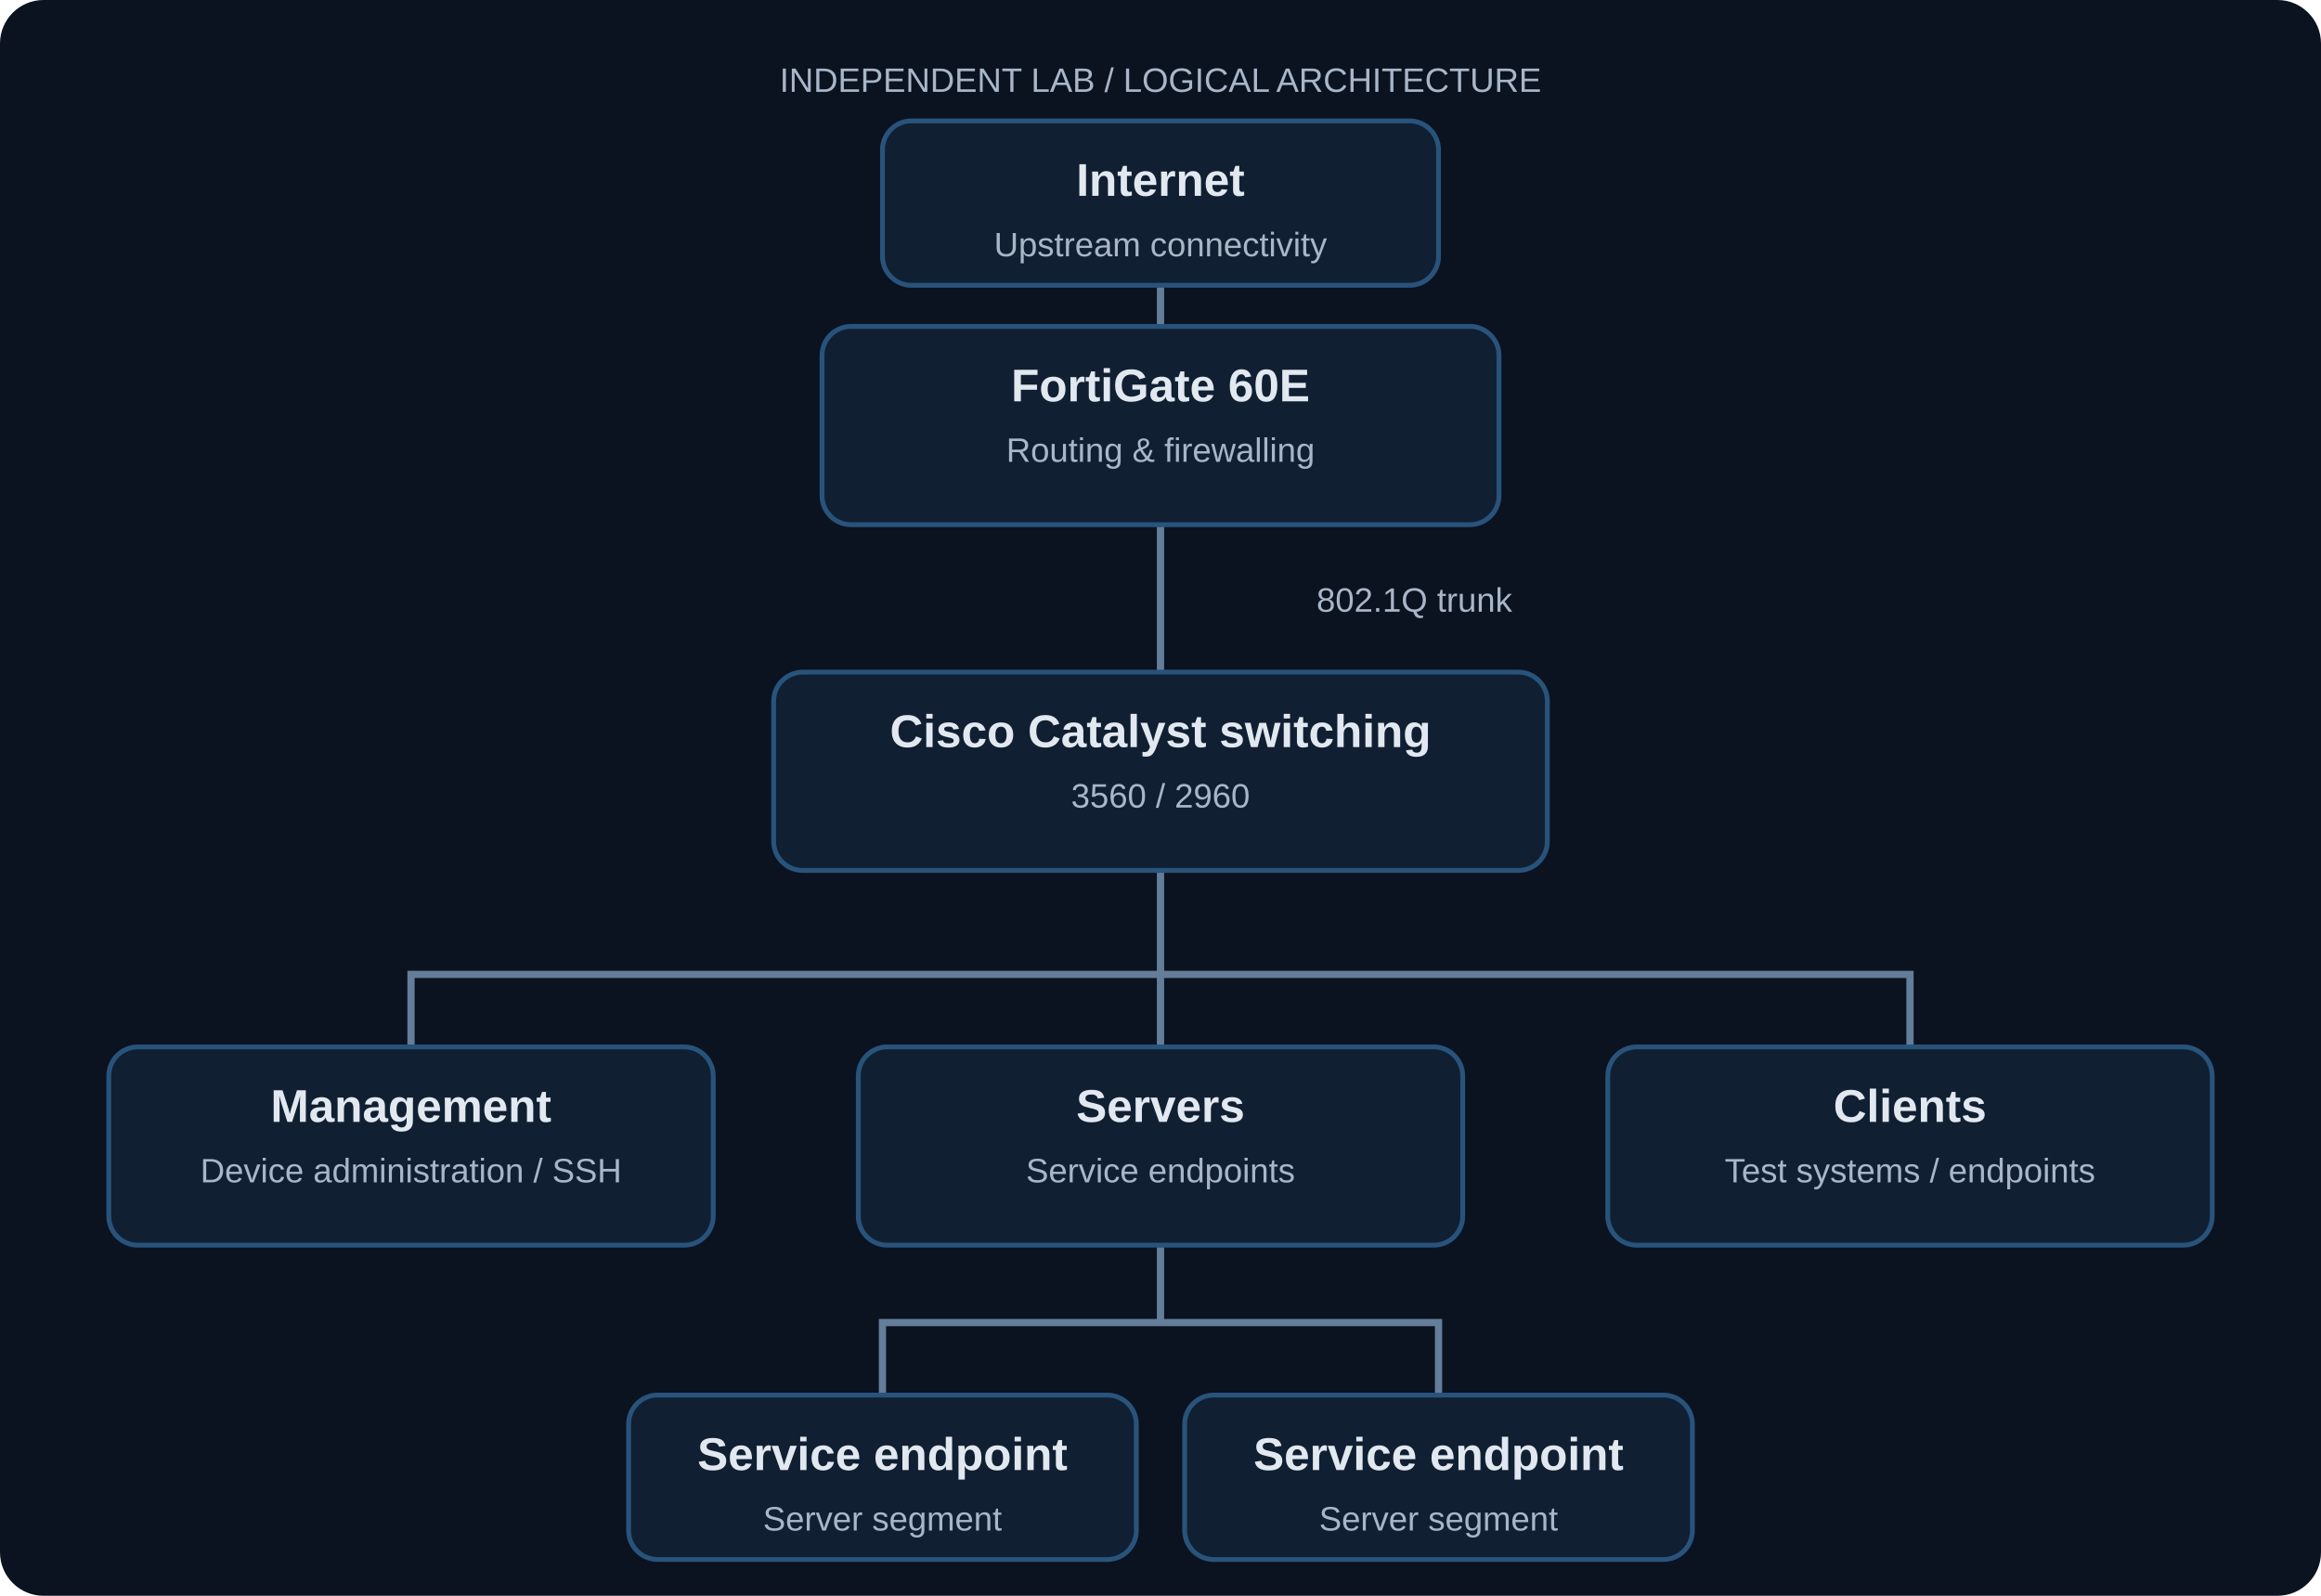
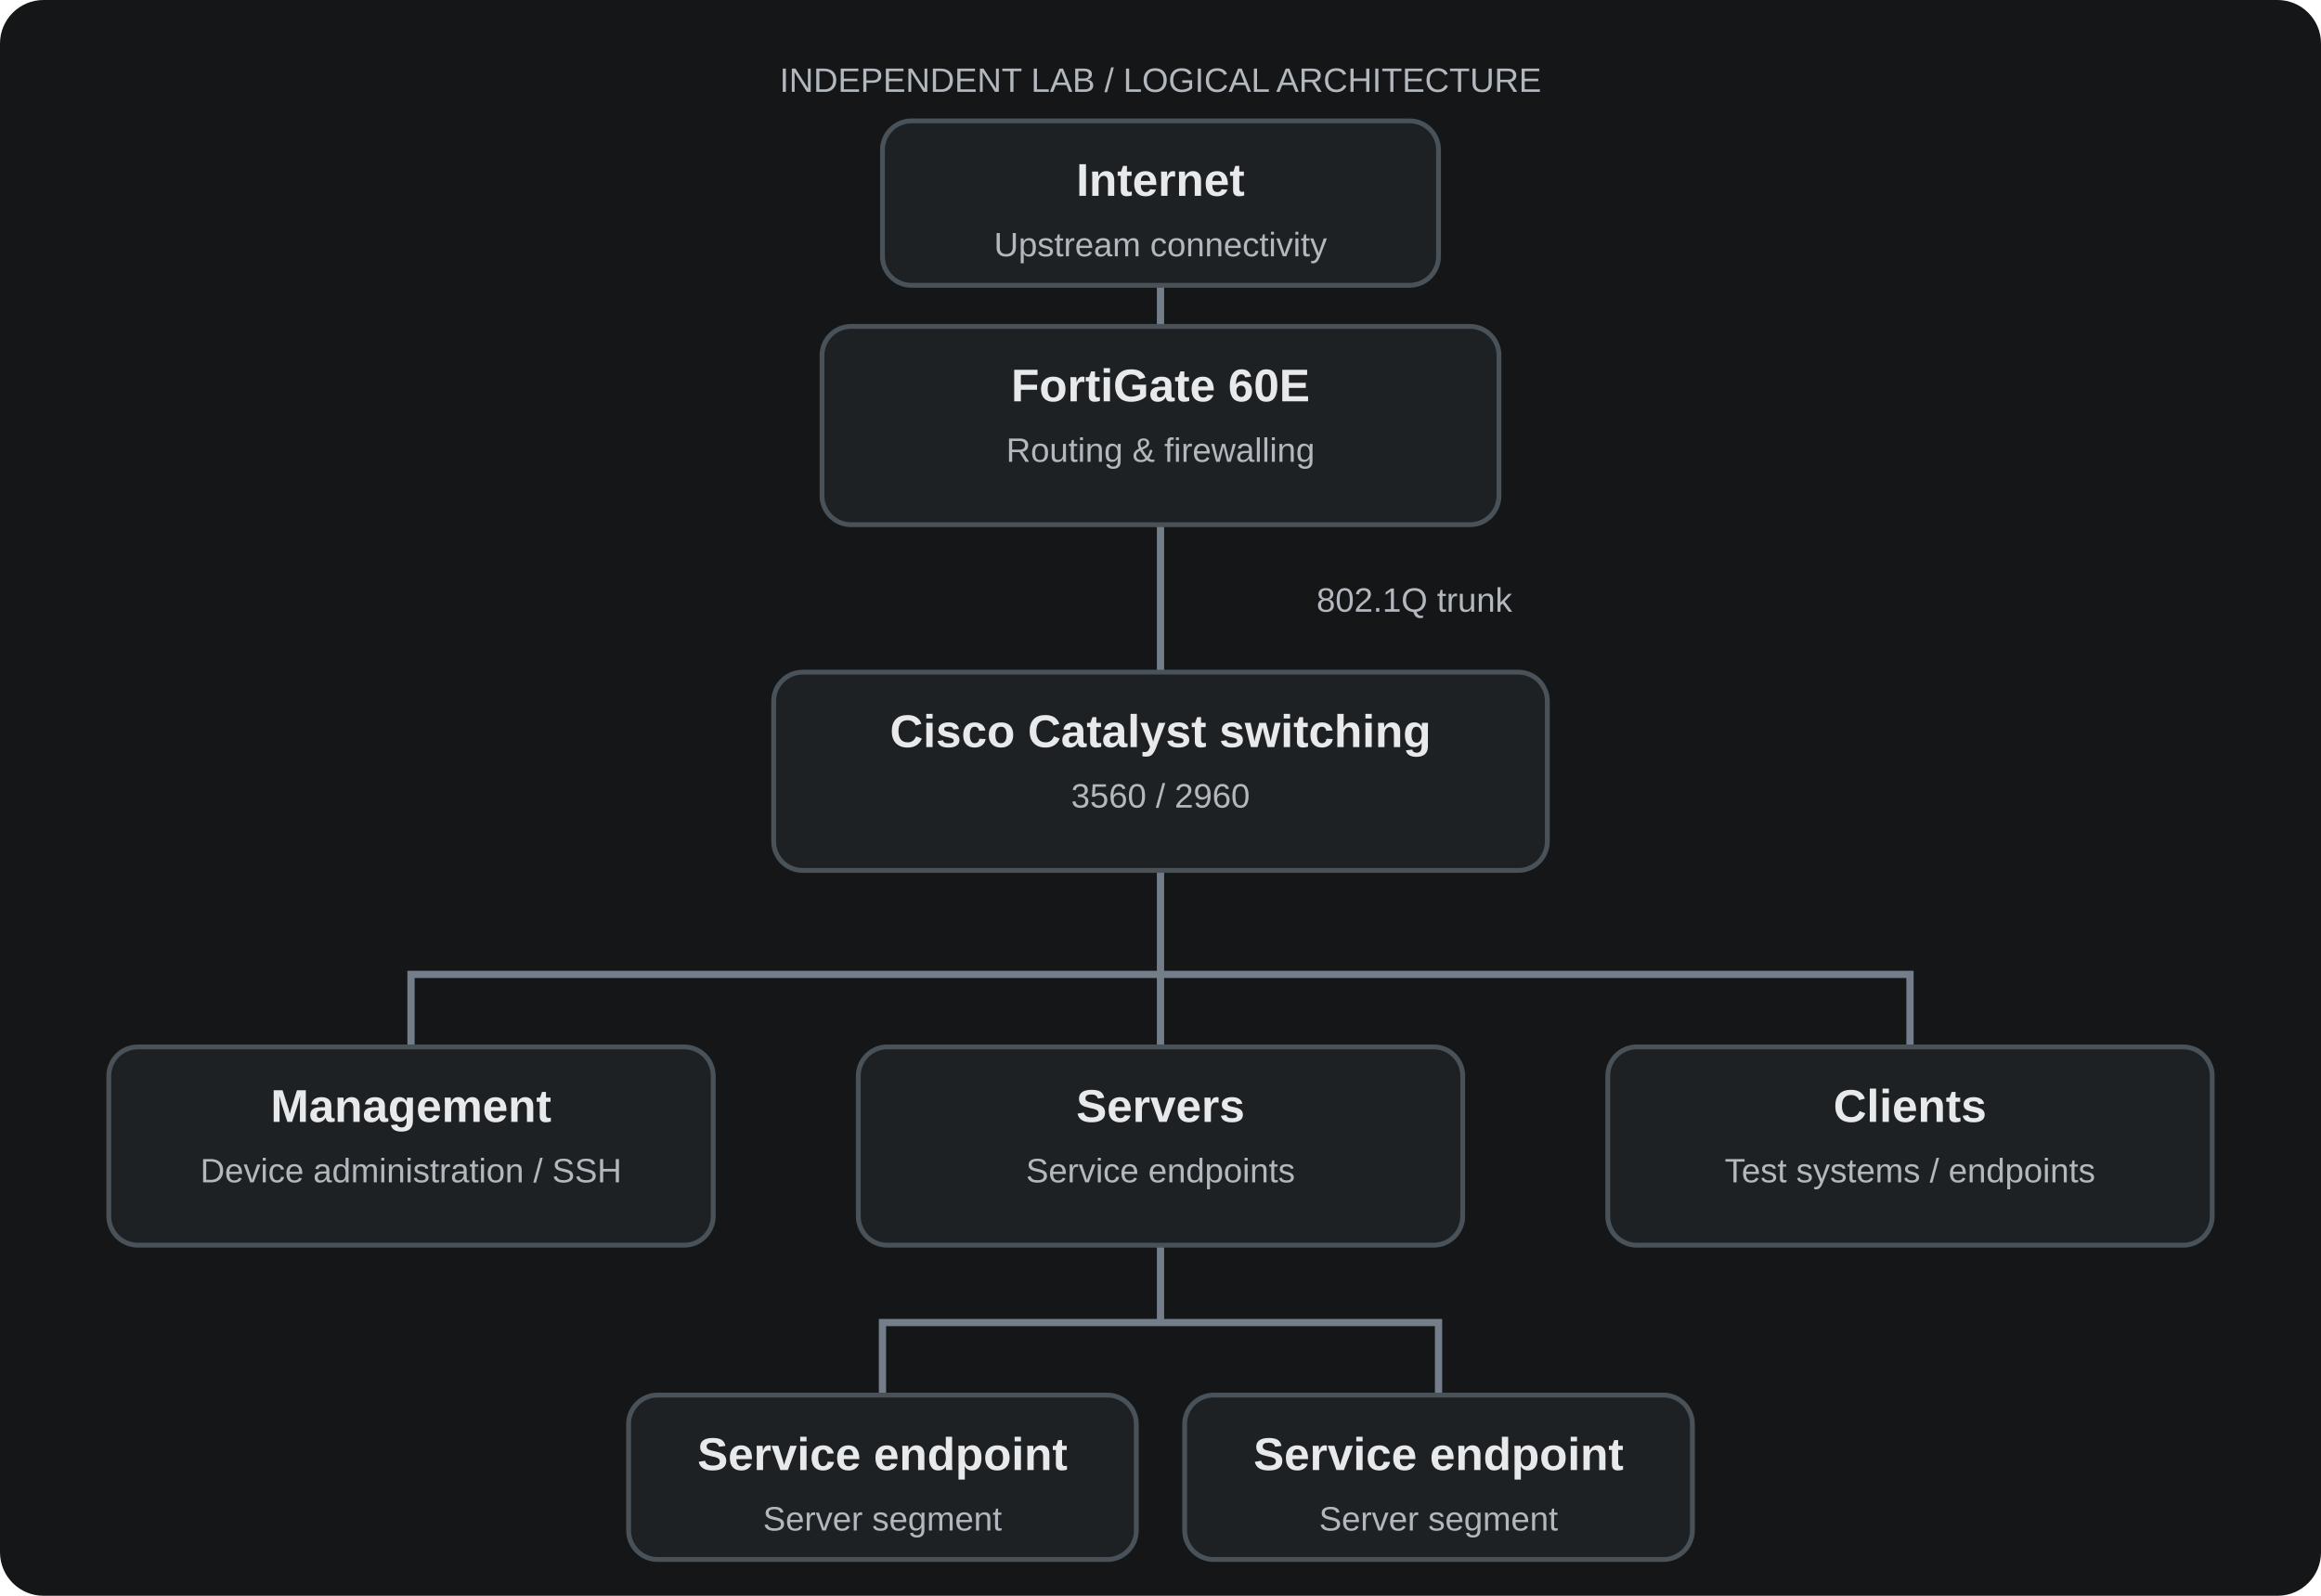
<svg xmlns="http://www.w3.org/2000/svg" viewBox="0 0 960 660" role="img" aria-labelledby="title desc">
-   <rect width="960" height="660" rx="18" fill="#0b1220" />
-   <style>text{font-family:Arial,sans-serif;text-anchor:middle;fill:#e2e8f0}.label{font-size:19px;font-weight:700}.sub{font-size:14px;fill:#a8b6c8}.link{stroke:#647d99;stroke-width:3;fill:none}rect.node{fill:#101f32;stroke:#28537b;stroke-width:2}</style>
+   <rect width="960" height="660" rx="18" fill="#141617" />
+   <style>text{font-family:Arial,sans-serif;text-anchor:middle;fill:#E7E9EB}.label{font-size:19px;font-weight:700}.sub{font-size:14px;fill:#B2B8BE}.link{stroke:#737E8A;stroke-width:3;fill:none}rect.node{fill:#1E2124;stroke:#4A5259;stroke-width:2}</style>
  <text x="480" y="38" class="sub">INDEPENDENT LAB / LOGICAL ARCHITECTURE</text>
  <path class="link" d="M480 104 V135 M480 217 V278 M480 360 V403 H170 V433 M480 403 V433 M480 403 H790 V433 M480 515 V547 H365 V577 M480 547 H595 V577" />
  <text x="585" y="253" class="sub">802.1Q trunk</text>
  <rect class="node" x="365" y="50" width="230" height="68" rx="12" />
  <text class="label" x="480.0" y="81">Internet</text>
  <text class="sub" x="480.0" y="106">Upstream connectivity</text>
  <rect class="node" x="340" y="135" width="280" height="82" rx="12" />
  <text class="label" x="480.0" y="166">FortiGate 60E</text>
  <text class="sub" x="480.0" y="191">Routing &amp; firewalling</text>
  <rect class="node" x="320" y="278" width="320" height="82" rx="12" />
  <text class="label" x="480.0" y="309">Cisco Catalyst switching</text>
  <text class="sub" x="480.0" y="334">3560 / 2960</text>
  <rect class="node" x="45" y="433" width="250" height="82" rx="12" />
  <text class="label" x="170.0" y="464">Management</text>
  <text class="sub" x="170.0" y="489">Device administration / SSH</text>
  <rect class="node" x="355" y="433" width="250" height="82" rx="12" />
  <text class="label" x="480.0" y="464">Servers</text>
  <text class="sub" x="480.0" y="489">Service endpoints</text>
  <rect class="node" x="665" y="433" width="250" height="82" rx="12" />
  <text class="label" x="790.0" y="464">Clients</text>
  <text class="sub" x="790.0" y="489">Test systems / endpoints</text>
  <rect class="node" x="260" y="577" width="210" height="68" rx="12" />
  <text class="label" x="365.0" y="608">Service endpoint</text>
  <text class="sub" x="365.0" y="633">Server segment</text>
  <rect class="node" x="490" y="577" width="210" height="68" rx="12" />
  <text class="label" x="595.0" y="608">Service endpoint</text>
  <text class="sub" x="595.0" y="633">Server segment</text>
</svg>
